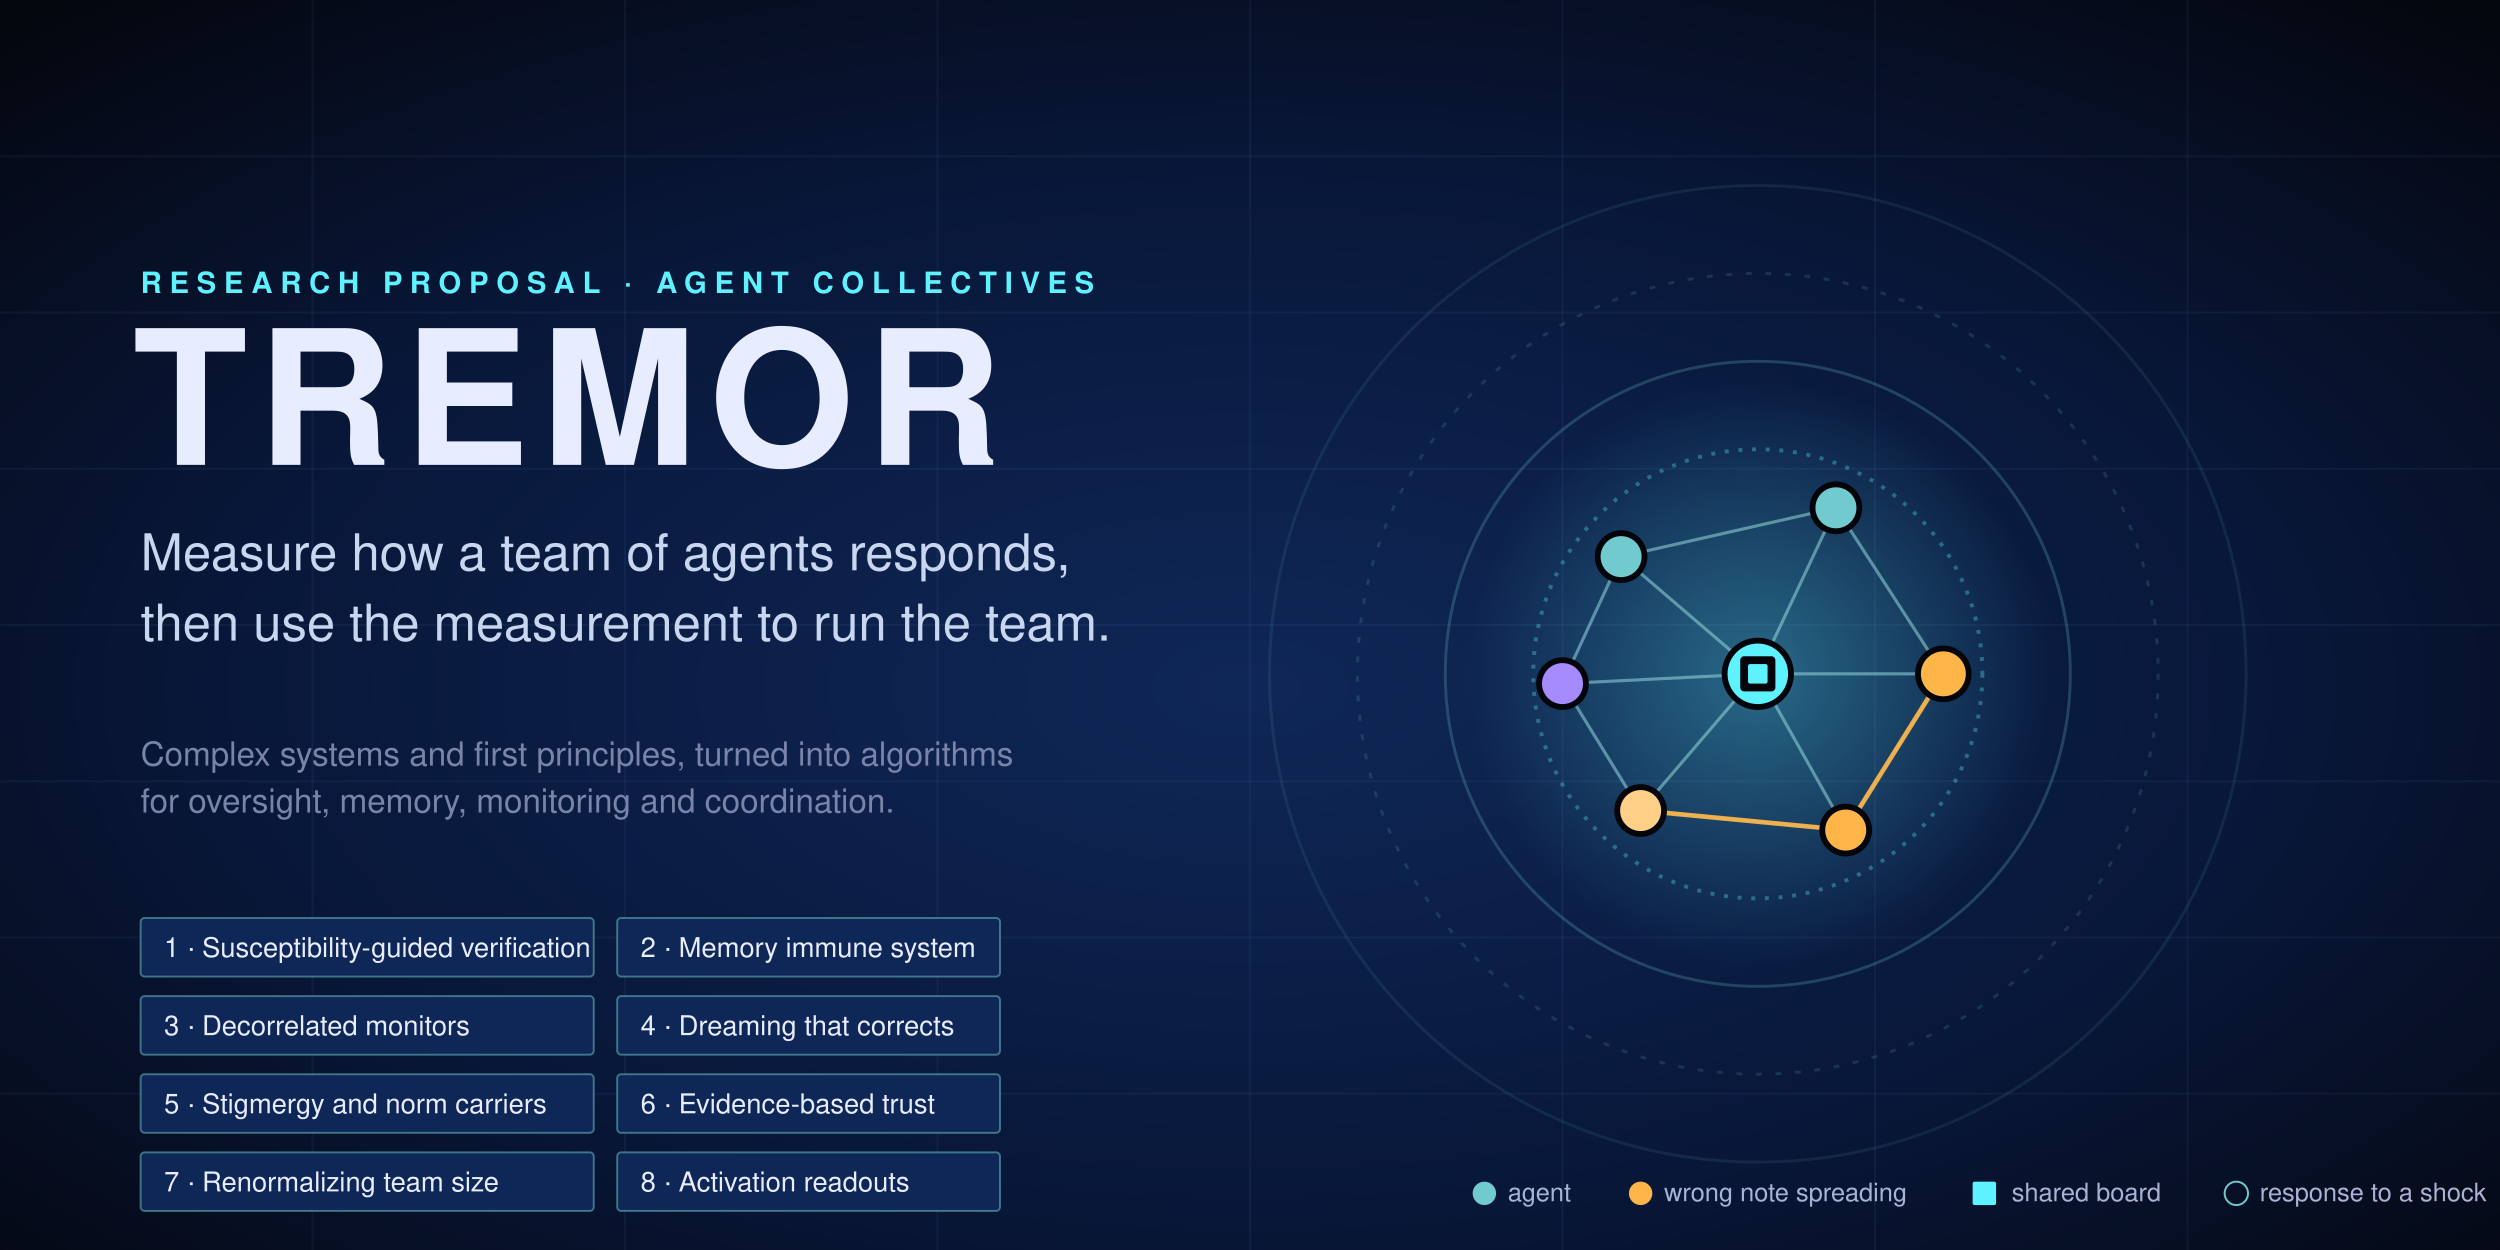
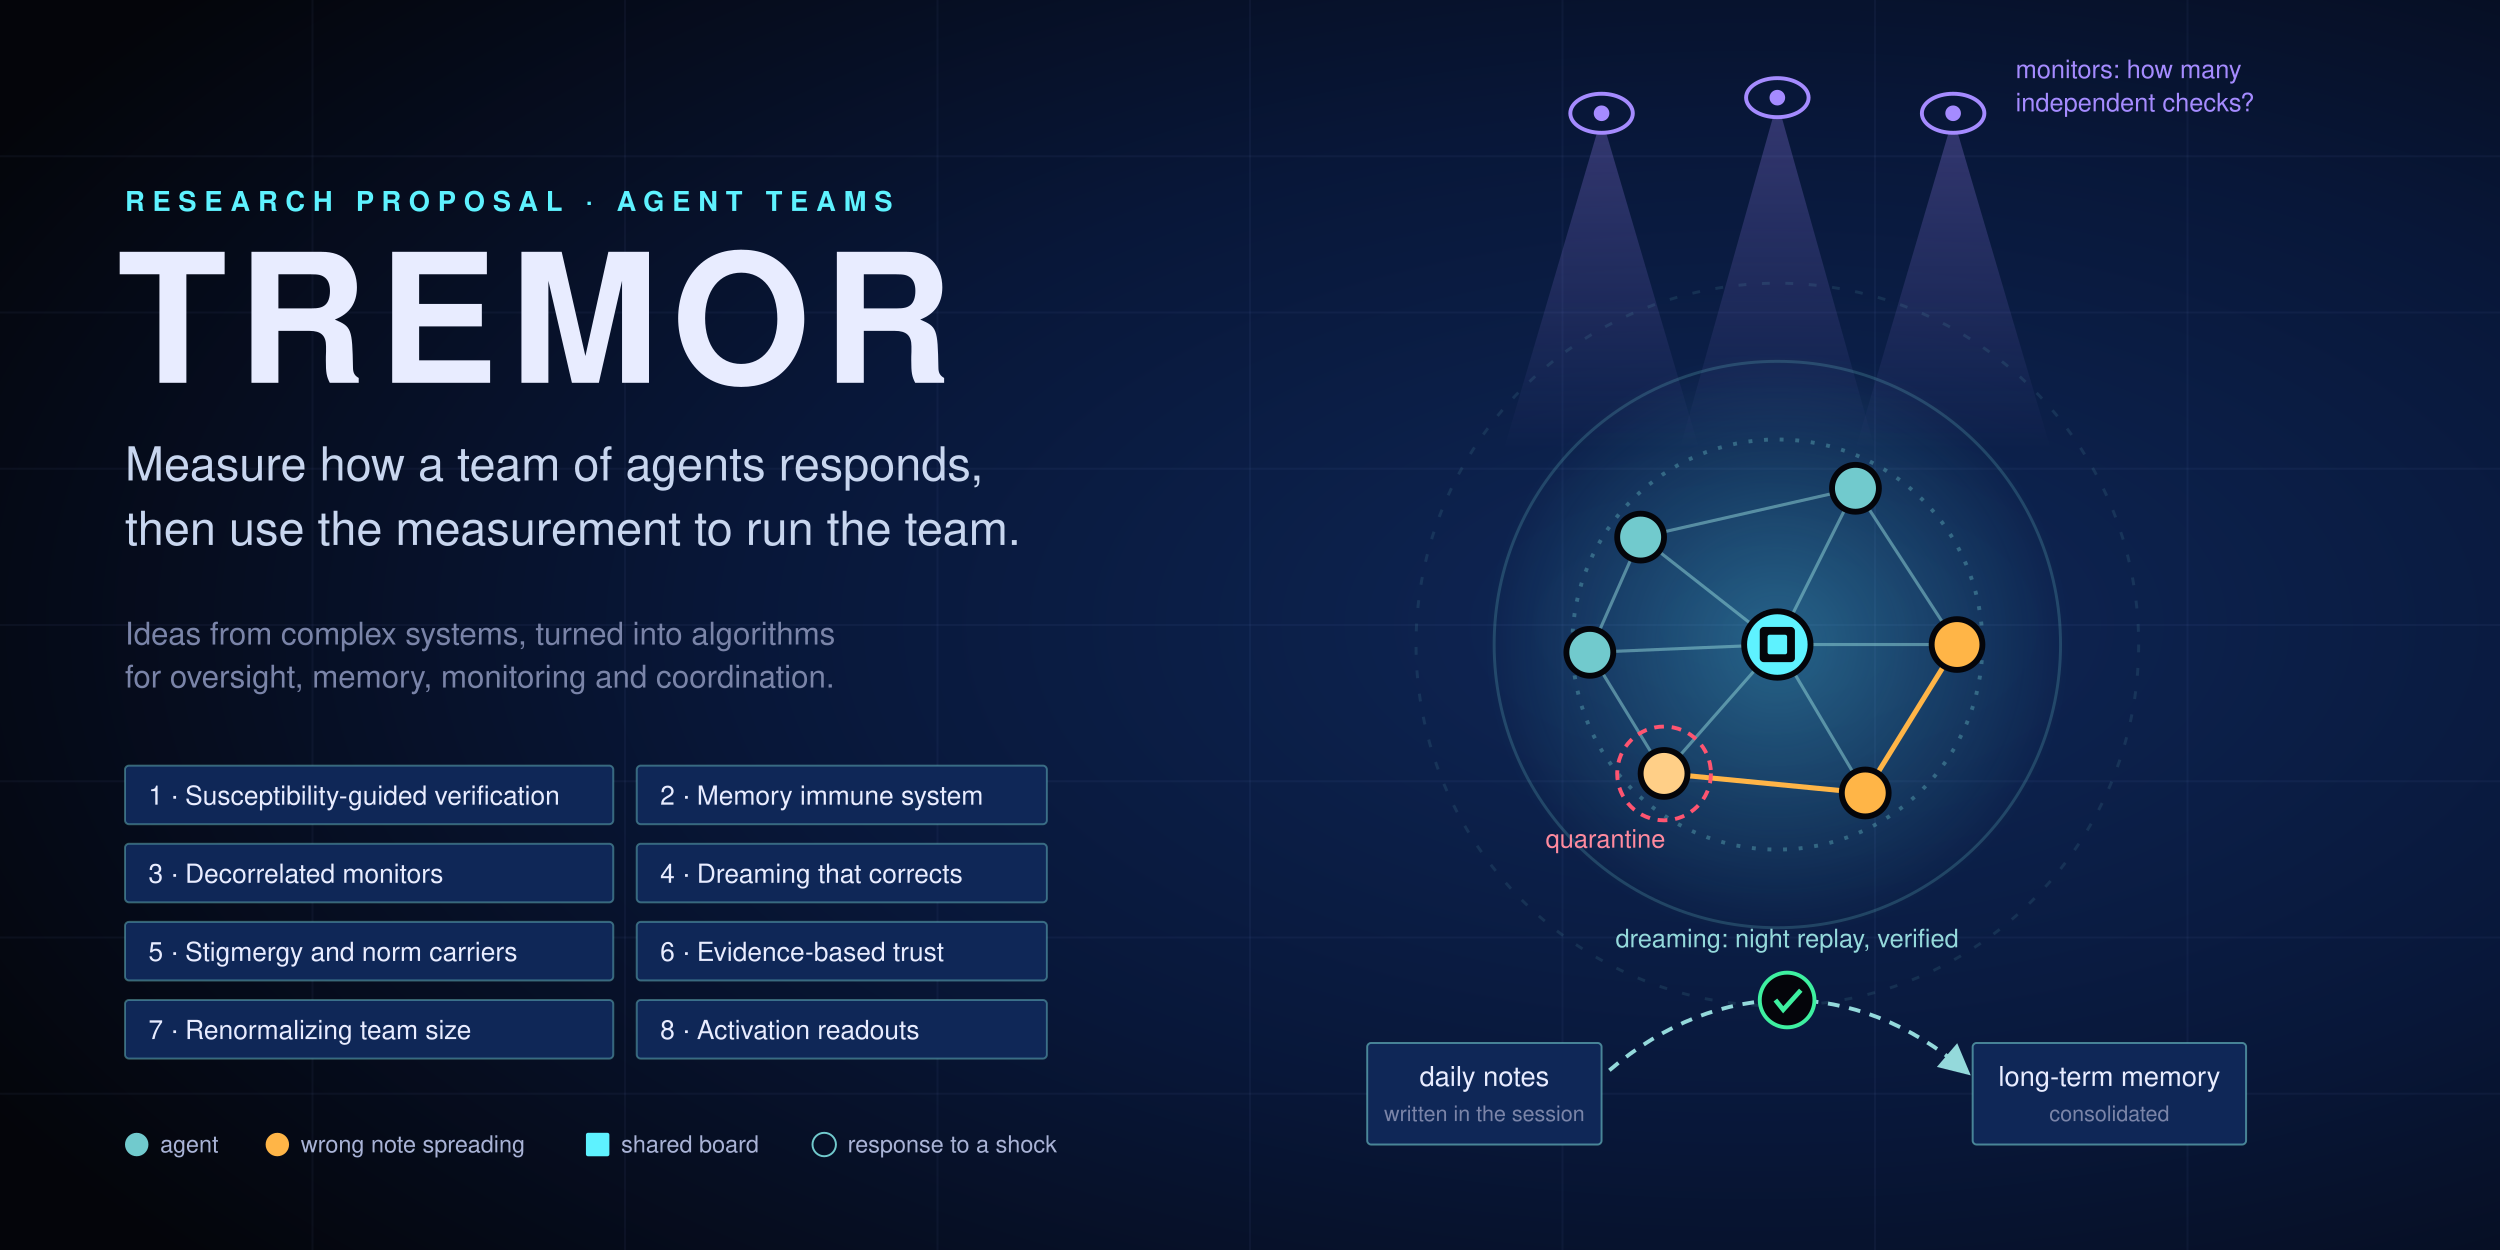
<svg xmlns="http://www.w3.org/2000/svg" viewBox="0 0 1280 640" width="1280" height="640" role="img" aria-labelledby="t d">
  <defs>
-     <radialGradient id="bg" cx="50%" cy="55%" r="75%">
+     <radialGradient id="bg" cx="70%" cy="50%" r="80%">
      <stop offset="0" stop-color="#0F2757" />
-       <stop offset="0.55" stop-color="#081739" />
+       <stop offset="0.5" stop-color="#081739" />
      <stop offset="1" stop-color="#04050a" />
    </radialGradient>
    <radialGradient id="glow" cx="50%" cy="50%" r="50%">
-       <stop offset="0" stop-color="#5ef2ff" stop-opacity="0.35" />
+       <stop offset="0" stop-color="#5ef2ff" stop-opacity="0.30" />
      <stop offset="1" stop-color="#5ef2ff" stop-opacity="0" />
    </radialGradient>
+     <linearGradient id="cone" x1="0" y1="0" x2="0" y2="1">
+       <stop offset="0" stop-color="#a58bff" stop-opacity="0.28" />
+       <stop offset="1" stop-color="#a58bff" stop-opacity="0" />
+     </linearGradient>
+     <marker id="ah" markerWidth="8" markerHeight="8" refX="6" refY="4" orient="auto">
+       <path d="M0 0 L8 4 L0 8 z" fill="#94D9DB" />
+     </marker>
  </defs>
  <rect width="1280" height="640" fill="url(#bg)" />
-   <g stroke="#8caaff" stroke-opacity="0.06" stroke-width="1">
+   <g stroke="#8caaff" stroke-opacity="0.05">
    <path d="M0 80H1280M0 160H1280M0 240H1280M0 320H1280M0 400H1280M0 480H1280M0 560H1280" />
    <path d="M160 0V640M320 0V640M480 0V640M640 0V640M800 0V640M960 0V640M1120 0V640" />
  </g>
-   <g transform="translate(900 345)" fill="none">
-     <circle r="250" stroke="#71CACD" stroke-opacity="0.10" stroke-width="1.5" />
-     <circle r="205" stroke="#71CACD" stroke-opacity="0.16" stroke-width="1.5" stroke-dasharray="3 7" />
-     <circle r="160" stroke="#71CACD" stroke-opacity="0.24" stroke-width="1.5" />
-     <circle r="115" stroke="#5ef2ff" stroke-opacity="0.32" stroke-width="2" stroke-dasharray="2 5" />
-     <circle r="150" fill="url(#glow)" stroke="none" />
-     <g stroke="#94D9DB" stroke-opacity="0.55" stroke-width="1.6">
-       <line x1="-70" y1="-60" x2="40" y2="-85" />
-       <line x1="40" y1="-85" x2="95" y2="0" />
-       <line x1="95" y1="0" x2="45" y2="80" />
-       <line x1="45" y1="80" x2="-60" y2="70" />
-       <line x1="-60" y1="70" x2="-100" y2="5" />
-       <line x1="-100" y1="5" x2="-70" y2="-60" />
-       <line x1="0" y1="0" x2="-70" y2="-60" />
-       <line x1="0" y1="0" x2="40" y2="-85" />
-       <line x1="0" y1="0" x2="95" y2="0" />
-       <line x1="0" y1="0" x2="45" y2="80" />
-       <line x1="0" y1="0" x2="-60" y2="70" />
-       <line x1="0" y1="0" x2="-100" y2="5" />
+   <g>
+     <path d="M820 60 L770 230 L870 230 Z" fill="url(#cone)" />
+     <path d="M910 52 L860 230 L960 230 Z" fill="url(#cone)" />
+     <path d="M1000 60 L950 230 L1050 230 Z" fill="url(#cone)" />
+     <g fill="#081739" stroke="#a58bff" stroke-width="2">
+       <ellipse cx="820" cy="58" rx="16" ry="10" />
+       <ellipse cx="910" cy="50" rx="16" ry="10" />
+       <ellipse cx="1000" cy="58" rx="16" ry="10" />
    </g>
-     <g stroke="#ffb547" stroke-width="2.4" stroke-opacity="0.9">
-       <line x1="95" y1="0" x2="45" y2="80" />
-       <line x1="45" y1="80" x2="-60" y2="70" />
+     <g fill="#a58bff">
+       <circle cx="820" cy="58" r="4" />
+       <circle cx="910" cy="50" r="4" />
+       <circle cx="1000" cy="58" r="4" />
    </g>
+     <text x="1032" y="40" fill="#a58bff" font-family="Helvetica, Arial, sans-serif" font-size="13">monitors: how many</text>
+     <text x="1032" y="57" fill="#a58bff" font-family="Helvetica, Arial, sans-serif" font-size="13">independent checks?</text>
+   </g>
+   <g transform="translate(910 330)">
+     <circle r="150" fill="url(#glow)" />
+     <g fill="none" stroke="#71CACD">
+       <circle r="105" stroke-opacity="0.35" stroke-width="2" stroke-dasharray="2 6">
+         <animate attributeName="r" values="100;112;100" dur="3.2s" repeatCount="indefinite" />
+       </circle>
+       <circle r="145" stroke-opacity="0.22" stroke-width="1.5" />
+       <circle r="185" stroke-opacity="0.12" stroke-width="1.5" stroke-dasharray="4 8" />
+     </g>
+     <g stroke="#94D9DB" stroke-opacity="0.5" stroke-width="1.6">
+       <line x1="-70" y1="-55" x2="40" y2="-80" />
+       <line x1="40" y1="-80" x2="92" y2="0" />
+       <line x1="92" y1="0" x2="45" y2="76" />
+       <line x1="45" y1="76" x2="-58" y2="66" />
+       <line x1="-58" y1="66" x2="-96" y2="4" />
+       <line x1="-96" y1="4" x2="-70" y2="-55" />
+       <line x1="0" y1="0" x2="-70" y2="-55" />
+       <line x1="0" y1="0" x2="40" y2="-80" />
+       <line x1="0" y1="0" x2="92" y2="0" />
+       <line x1="0" y1="0" x2="45" y2="76" />
+       <line x1="0" y1="0" x2="-58" y2="66" />
+       <line x1="0" y1="0" x2="-96" y2="4" />
+     </g>
+     <g stroke="#ffb547" stroke-width="2.6">
+       <line x1="92" y1="0" x2="45" y2="76" />
+       <line x1="45" y1="76" x2="-58" y2="66" />
+     </g>
+     <circle cx="-58" cy="66" r="24" fill="none" stroke="#ff5470" stroke-width="2" stroke-dasharray="5 4" />
    <g stroke="#04050a" stroke-width="3">
-       <circle cx="0" cy="0" r="17" fill="#5ef2ff" />
-       <circle cx="-70" cy="-60" r="12" fill="#71CACD" />
-       <circle cx="40" cy="-85" r="12" fill="#71CACD" />
-       <circle cx="95" cy="0" r="13" fill="#ffb547" />
-       <circle cx="45" cy="80" r="12" fill="#ffb547" />
-       <circle cx="-60" cy="70" r="12" fill="#ffcf87" />
-       <circle cx="-100" cy="5" r="12" fill="#a58bff" />
+       <circle r="17" fill="#5ef2ff" />
+       <circle cx="-70" cy="-55" r="12" fill="#71CACD" />
+       <circle cx="40" cy="-80" r="12" fill="#71CACD" />
+       <circle cx="92" cy="0" r="13" fill="#ffb547" />
+       <circle cx="45" cy="76" r="12" fill="#ffb547" />
+       <circle cx="-58" cy="66" r="12" fill="#ffcf87" />
+       <circle cx="-96" cy="4" r="12" fill="#71CACD" />
    </g>
    <rect x="-9" y="-9" width="18" height="18" rx="2" fill="#04050a" />
    <rect x="-5" y="-5" width="10" height="10" rx="1" fill="#5ef2ff" />
+     <text x="-88" y="104" fill="#ff8a9e" font-family="Helvetica, Arial, sans-serif" font-size="13" text-anchor="middle">quarantine</text>
+   </g>
+   <g font-family="Helvetica, Arial, sans-serif">
+     <g transform="translate(760 560)">
+       <rect x="-60" y="-26" width="120" height="52" rx="2" fill="#0F2757" stroke="#71CACD" stroke-opacity="0.6" />
+       <text y="-4" fill="#e8ecff" font-size="14" text-anchor="middle">daily notes</text>
+       <text y="14" fill="#7a84a8" font-size="11" text-anchor="middle">written in the session</text>
+     </g>
+     <g transform="translate(1080 560)">
+       <rect x="-70" y="-26" width="140" height="52" rx="2" fill="#0F2757" stroke="#71CACD" stroke-opacity="0.6" />
+       <text y="-4" fill="#e8ecff" font-size="14" text-anchor="middle">long-term memory</text>
+       <text y="14" fill="#7a84a8" font-size="11" text-anchor="middle">consolidated</text>
+     </g>
+     <path d="M824 548 C 880 500, 950 500, 1006 548" fill="none" stroke="#94D9DB" stroke-width="2" stroke-dasharray="6 5" marker-end="url(#ah)">
+       <animate attributeName="stroke-dashoffset" values="22;0" dur="1.6s" repeatCount="indefinite" />
+     </path>
+     <g transform="translate(915 512)">
+       <circle r="14" fill="#04050a" stroke="#3ef0a0" stroke-width="2" />
+       <path d="M-6 0 L-2 5 L7 -5" fill="none" stroke="#3ef0a0" stroke-width="2.4" />
+     </g>
+     <text x="915" y="485" fill="#94D9DB" font-size="13" text-anchor="middle">dreaming: night replay, verified</text>
  </g>
  <g font-family="Helvetica Neue, Helvetica, Arial, sans-serif">
-     <text x="72" y="150" fill="#5ef2ff" font-size="15" letter-spacing="4" font-weight="600">RESEARCH PROPOSAL · AGENT COLLECTIVES</text>
-     <text x="68" y="238" fill="#e8ecff" font-size="96" font-weight="700" letter-spacing="6">TREMOR</text>
-     <text x="72" y="292" fill="#c8d6ef" font-size="26">Measure how a team of agents responds,</text>
-     <text x="72" y="328" fill="#c8d6ef" font-size="26">then use the measurement to run the team.</text>
-     <text x="72" y="392" fill="#7a84a8" font-size="17">Complex systems and first principles, turned into algorithms</text>
-     <text x="72" y="416" fill="#7a84a8" font-size="17">for oversight, memory, monitoring and coordination.</text>
-     <g font-size="14" fill="#e8ecff">
-       <g transform="translate(72 470)">
-         <rect width="232" height="30" rx="2" fill="#0F2757" stroke="#71CACD" stroke-opacity="0.5" />
+     <text x="64" y="108" fill="#5ef2ff" font-size="14" letter-spacing="4" font-weight="600">RESEARCH PROPOSAL · AGENT TEAMS</text>
+     <text x="60" y="196" fill="#e8ecff" font-size="92" font-weight="700" letter-spacing="6">TREMOR</text>
+     <text x="64" y="246" fill="#c8d6ef" font-size="24">Measure how a team of agents responds,</text>
+     <text x="64" y="279" fill="#c8d6ef" font-size="24">then use the measurement to run the team.</text>
+     <text x="64" y="330" fill="#7a84a8" font-size="16">Ideas from complex systems, turned into algorithms</text>
+     <text x="64" y="352" fill="#7a84a8" font-size="16">for oversight, memory, monitoring and coordination.</text>
+     <g font-size="13.5" fill="#e8ecff">
+       <g transform="translate(64 392)">
+         <rect width="250" height="30" rx="2" fill="#0F2757" stroke="#71CACD" stroke-opacity="0.45" />
        <text x="12" y="20">1 · Susceptibility-guided verification</text>
-         <rect x="244" width="196" height="30" rx="2" fill="#0F2757" stroke="#71CACD" stroke-opacity="0.5" />
-         <text x="256" y="20">2 · Memory immune system</text>
+         <rect x="262" width="210" height="30" rx="2" fill="#0F2757" stroke="#71CACD" stroke-opacity="0.45" />
+         <text x="274" y="20">2 · Memory immune system</text>
      </g>
-       <g transform="translate(72 510)">
-         <rect width="232" height="30" rx="2" fill="#0F2757" stroke="#71CACD" stroke-opacity="0.5" />
+       <g transform="translate(64 432)">
+         <rect width="250" height="30" rx="2" fill="#0F2757" stroke="#71CACD" stroke-opacity="0.45" />
        <text x="12" y="20">3 · Decorrelated monitors</text>
-         <rect x="244" width="196" height="30" rx="2" fill="#0F2757" stroke="#71CACD" stroke-opacity="0.5" />
-         <text x="256" y="20">4 · Dreaming that corrects</text>
+         <rect x="262" width="210" height="30" rx="2" fill="#0F2757" stroke="#71CACD" stroke-opacity="0.45" />
+         <text x="274" y="20">4 · Dreaming that corrects</text>
      </g>
-       <g transform="translate(72 550)">
-         <rect width="232" height="30" rx="2" fill="#0F2757" stroke="#71CACD" stroke-opacity="0.5" />
+       <g transform="translate(64 472)">
+         <rect width="250" height="30" rx="2" fill="#0F2757" stroke="#71CACD" stroke-opacity="0.45" />
        <text x="12" y="20">5 · Stigmergy and norm carriers</text>
-         <rect x="244" width="196" height="30" rx="2" fill="#0F2757" stroke="#71CACD" stroke-opacity="0.5" />
-         <text x="256" y="20">6 · Evidence-based trust</text>
+         <rect x="262" width="210" height="30" rx="2" fill="#0F2757" stroke="#71CACD" stroke-opacity="0.45" />
+         <text x="274" y="20">6 · Evidence-based trust</text>
      </g>
-       <g transform="translate(72 590)">
-         <rect width="232" height="30" rx="2" fill="#0F2757" stroke="#71CACD" stroke-opacity="0.5" />
+       <g transform="translate(64 512)">
+         <rect width="250" height="30" rx="2" fill="#0F2757" stroke="#71CACD" stroke-opacity="0.45" />
        <text x="12" y="20">7 · Renormalizing team size</text>
-         <rect x="244" width="196" height="30" rx="2" fill="#0F2757" stroke="#71CACD" stroke-opacity="0.5" />
-         <text x="256" y="20">8 · Activation readouts</text>
+         <rect x="262" width="210" height="30" rx="2" fill="#0F2757" stroke="#71CACD" stroke-opacity="0.45" />
+         <text x="274" y="20">8 · Activation readouts</text>
      </g>
    </g>
-     <g font-size="13" fill="#a9b3d6" transform="translate(760 615)">
-       <circle cx="0" cy="-4" r="6" fill="#71CACD" />
-       <text x="12" y="0">agent</text>
-       <circle cx="80" cy="-4" r="6" fill="#ffb547" />
-       <text x="92" y="0">wrong note spreading</text>
-       <rect x="250" y="-10" width="12" height="12" rx="1" fill="#5ef2ff" />
-       <text x="270" y="0">shared board</text>
-       <circle cx="385" cy="-4" r="6" fill="none" stroke="#71CACD" />
-       <text x="397" y="0">response to a shock</text>
+     <g font-size="12" fill="#a9b3d6" transform="translate(64 590)">
+       <circle cx="6" cy="-4" r="6" fill="#71CACD" />
+       <text x="18" y="0">agent</text>
+       <circle cx="78" cy="-4" r="6" fill="#ffb547" />
+       <text x="90" y="0">wrong note spreading</text>
+       <rect x="236" y="-10" width="12" height="12" rx="1" fill="#5ef2ff" />
+       <text x="254" y="0">shared board</text>
+       <circle cx="358" cy="-4" r="6" fill="none" stroke="#71CACD" />
+       <text x="370" y="0">response to a shock</text>
    </g>
  </g>
</svg>
